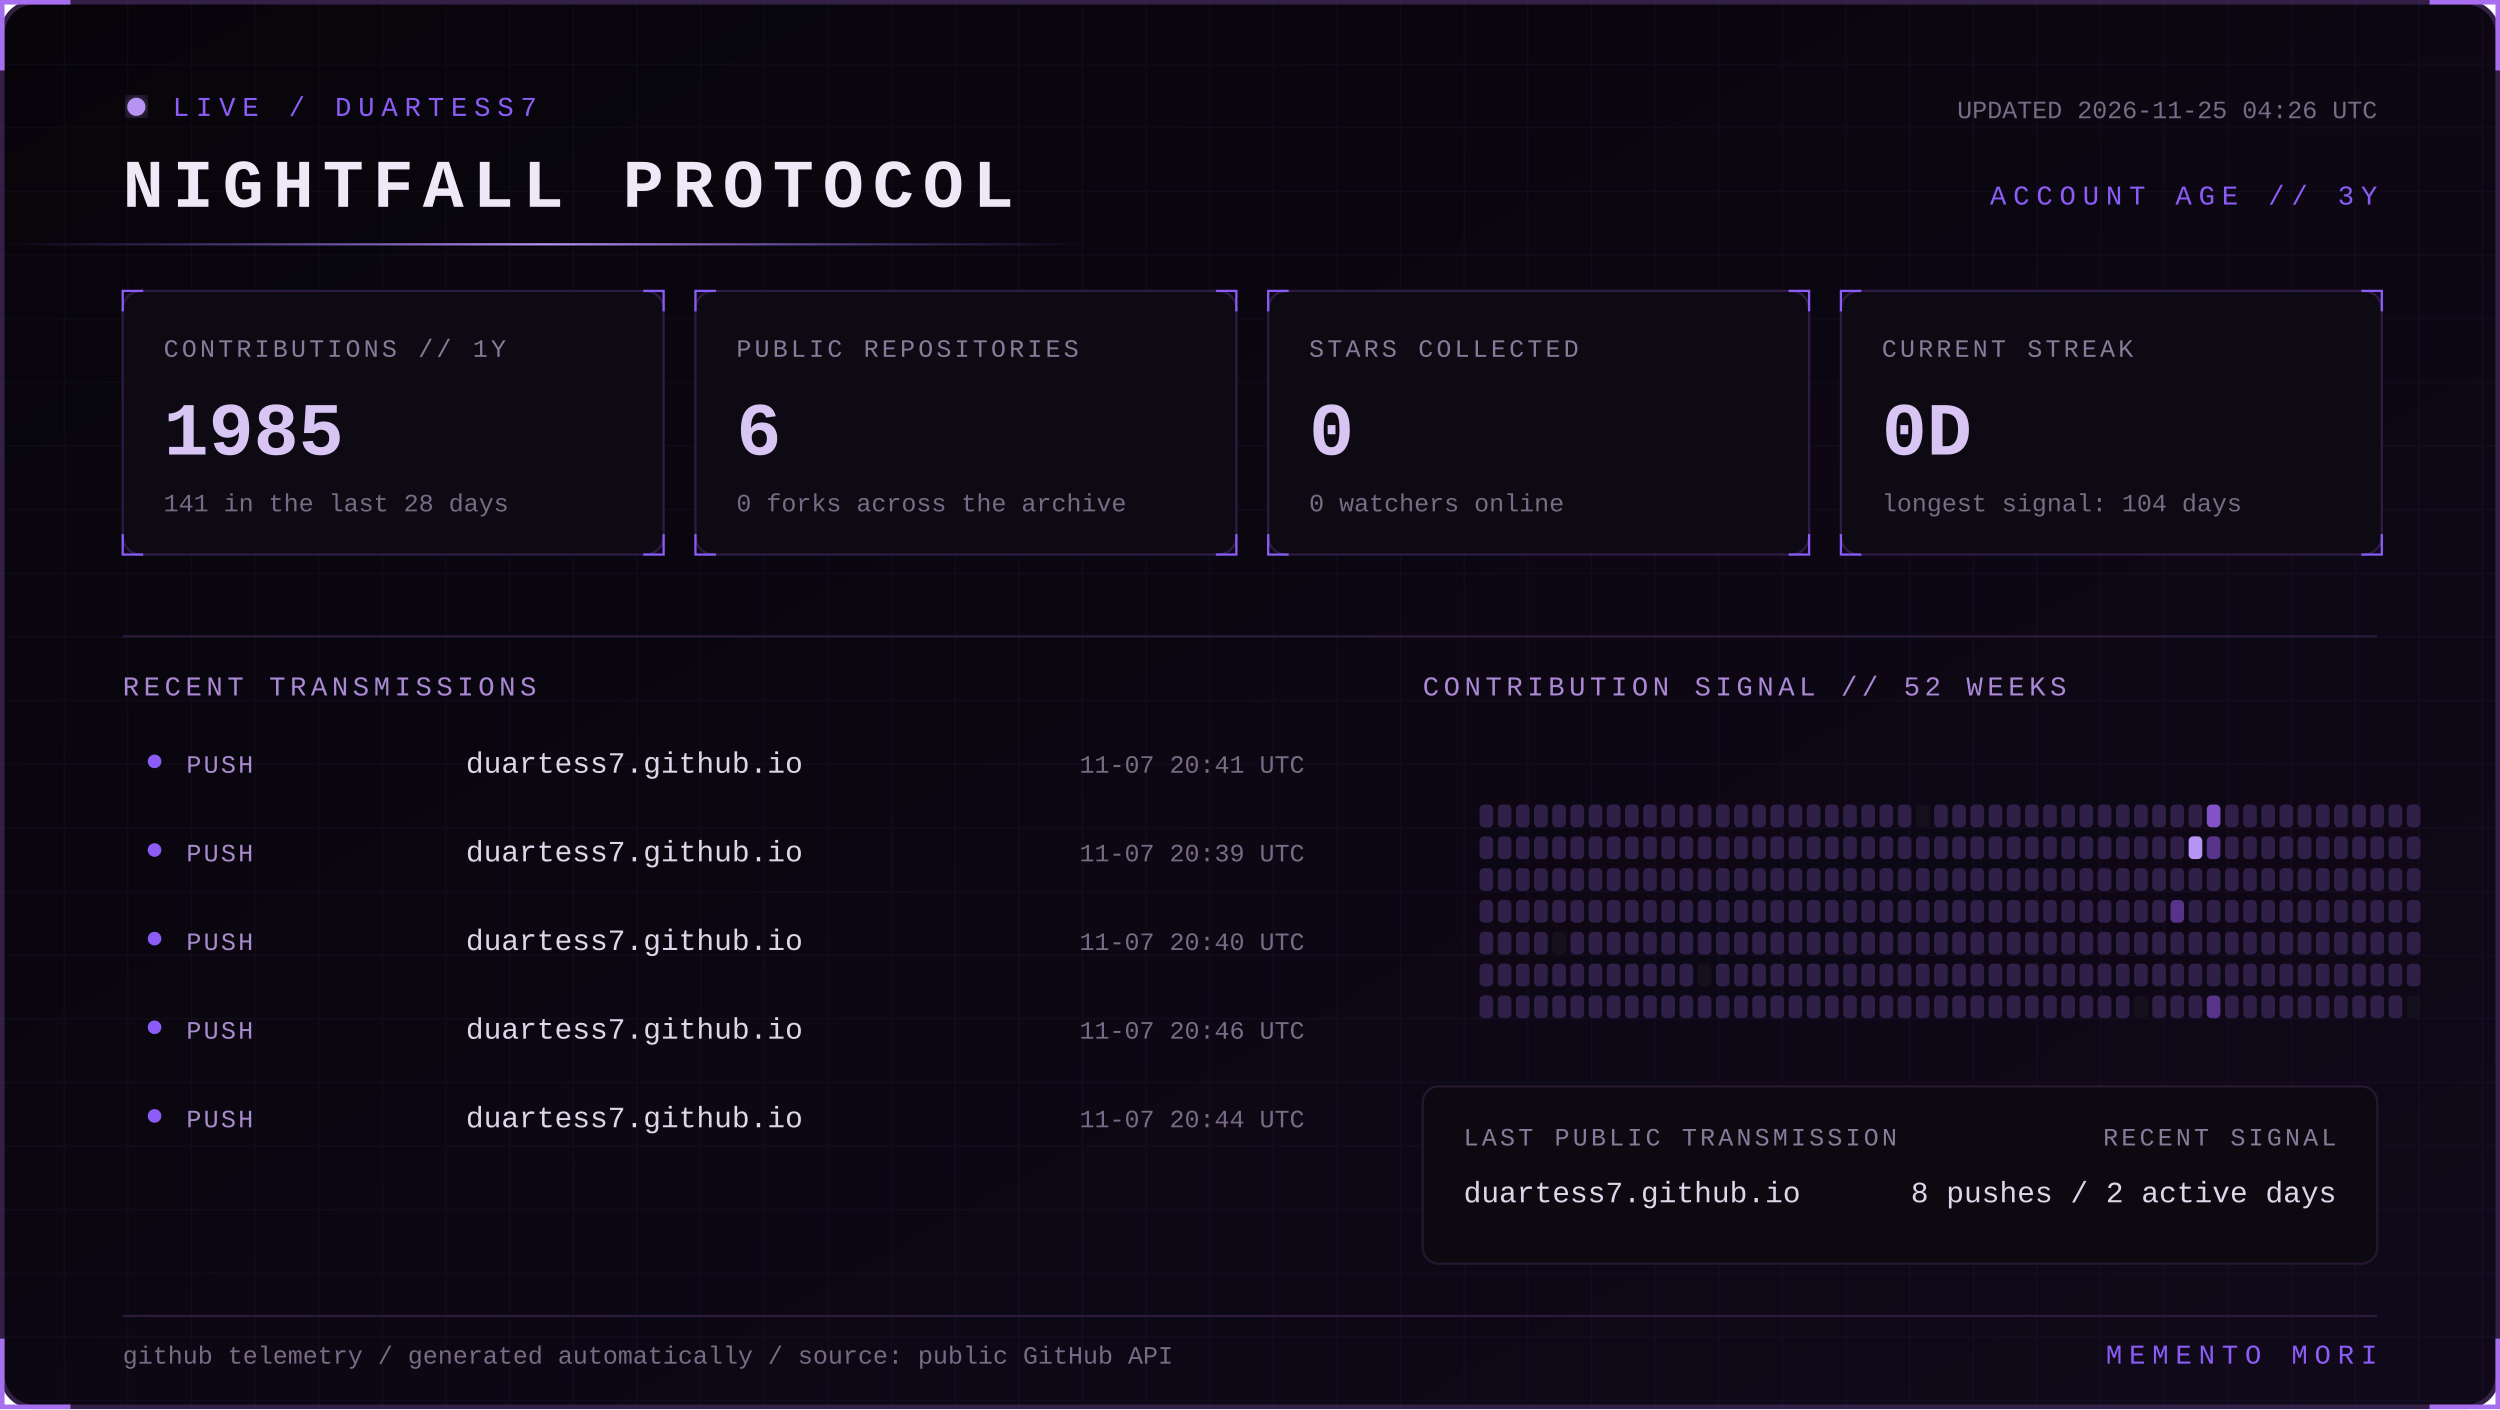
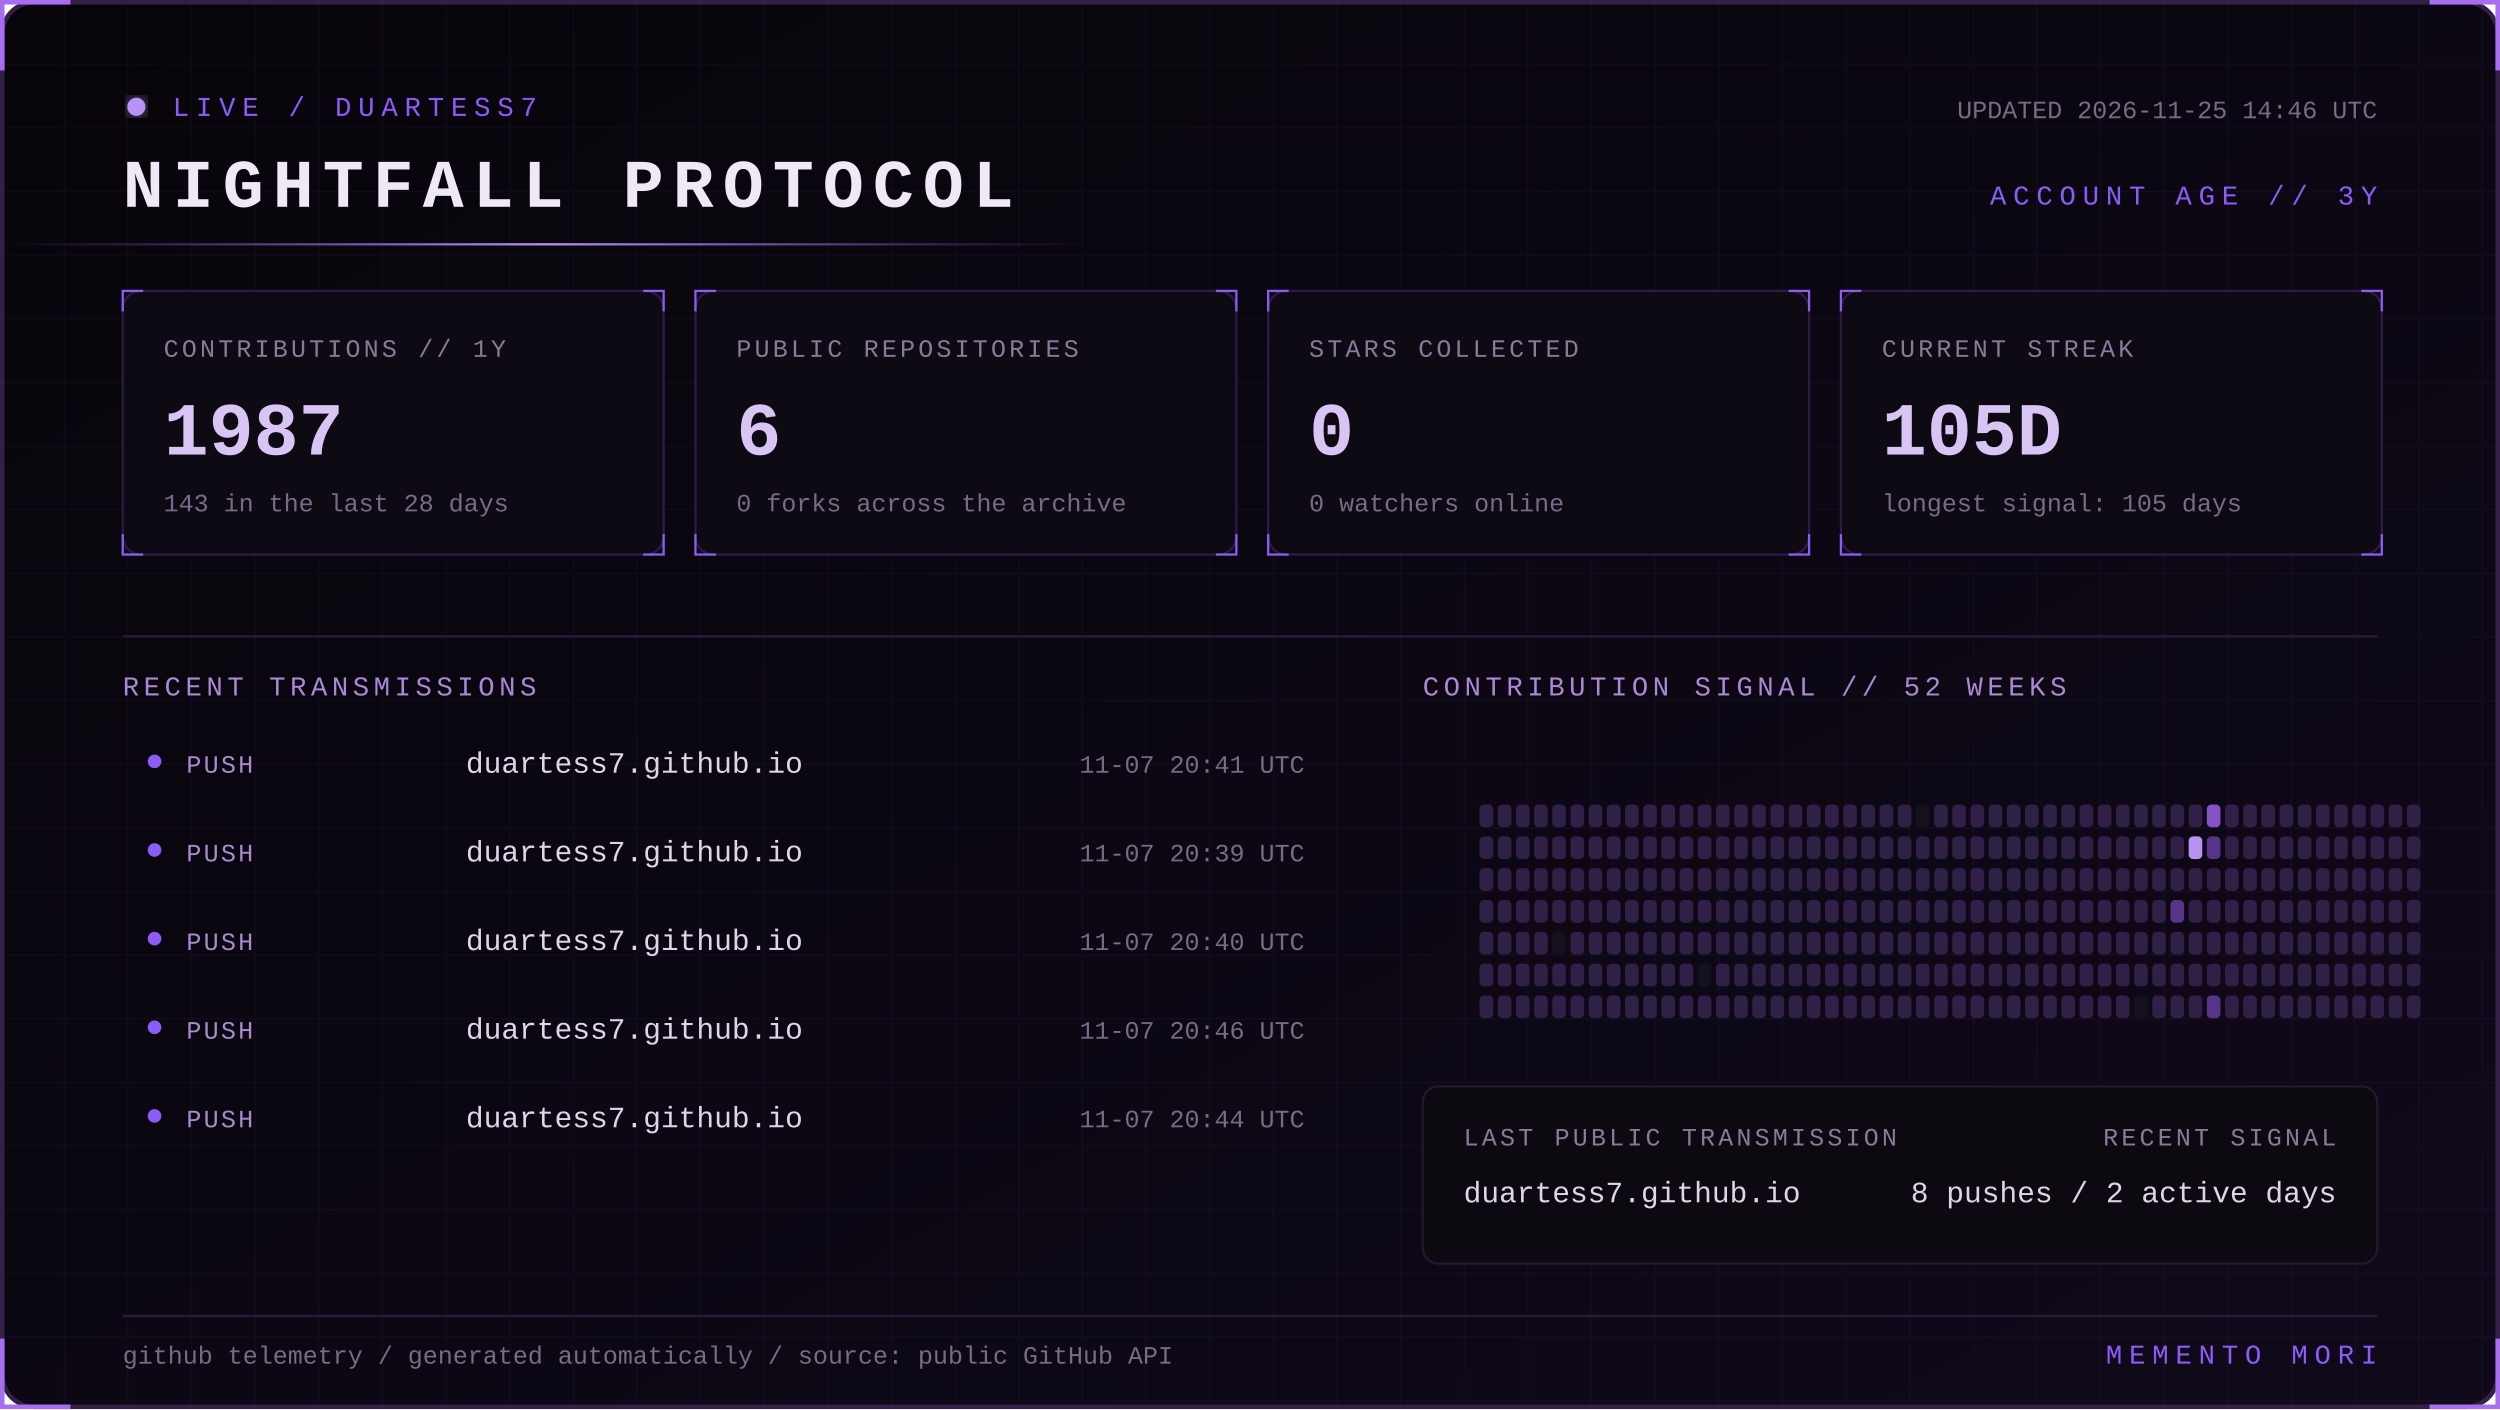
<svg xmlns="http://www.w3.org/2000/svg" width="1100" height="620" viewBox="0 0 1100 620" role="img" aria-labelledby="title desc">
  <defs>
    <linearGradient id="bg" x1="0" y1="0" x2="1" y2="1">
      <stop stop-color="#07050a" />
      <stop offset="1" stop-color="#10091a" />
    </linearGradient>
    <linearGradient id="beam">
      <stop stop-color="#8b5cf6" stop-opacity="0" />
      <stop offset=".5" stop-color="#b794f4" />
      <stop offset="1" stop-color="#8b5cf6" stop-opacity="0" />
    </linearGradient>
    <filter id="glow">
      <feGaussianBlur stdDeviation="4" result="b" />
      <feMerge>
        <feMergeNode in="b" />
        <feMergeNode in="SourceGraphic" />
      </feMerge>
    </filter>
    <pattern id="grid" width="28" height="28" patternUnits="userSpaceOnUse">
      <path d="M28 0H0V28" fill="none" stroke="#8b5cf6" stroke-opacity=".055" />
    </pattern>
    <style>
      text { font-family: Consolas, 'Courier New', monospace; }
      .kicker { fill:#8b5cf6; font-size:12px; letter-spacing:3px; }
      .title { fill:#eee8f7; font-size:30px; font-weight:700; letter-spacing:4px; }
      .label { fill:#887a99; font-size:11px; letter-spacing:1.4px; }
      .value { fill:#d8c5f4; font-size:33px; font-weight:700; }
      .detail,.pct { fill:#776b85; font-size:11px; }
      .section { fill:#aa88d4; font-size:12px; letter-spacing:2px; }
      .lang { fill:#ded5e8; font-size:13px; }
      .event { fill:#a98bce; font-size:11px; letter-spacing:1px; }
      .scan { animation:scan 5s linear infinite; }
      .blink { animation:blink 1.6s step-end infinite; }
      @keyframes scan { from { transform:translateX(-500px) } to { transform:translateX(1100px) } }
      @keyframes blink { 50% { opacity:.25 } }
    </style>
  </defs>
  <rect x="1" y="1" width="1098" height="618" rx="14" fill="url(#bg)" stroke="#342047" stroke-width="2" />
  <rect x="1" y="1" width="1098" height="618" rx="14" fill="url(#grid)" />
  <path d="M31 1H1v30 M1069 1h30v30 M1099 589v30h-30 M31 619H1v-30" stroke="#a76ff0" stroke-width="2" fill="none" />
  <g transform="translate(54 42)">
    <circle cx="6" cy="5" r="4" fill="#b794f4" filter="url(#glow)" class="blink" />
    <text x="22" y="9" class="kicker">LIVE / DUARTESS7</text>
    <text y="49" class="title">NIGHTFALL PROTOCOL</text>
-     <text x="992" y="10" text-anchor="end" class="detail">UPDATED 2026-11-25 04:26 UTC</text>
+     <text x="992" y="10" text-anchor="end" class="detail">UPDATED 2026-11-25 14:46 UTC</text>
    <text x="992" y="48" text-anchor="end" class="kicker">ACCOUNT AGE // 3Y</text>
  </g>
  <rect y="107" width="480" height="1" fill="url(#beam)" class="scan" />
  <g transform="translate(54 128)">
    <rect width="238" height="116" rx="8" fill="#0d0a13" stroke="#2d1b43" />
    <path d="M0 9V0h9 M229 0h9v9 M238 107v9h-9 M9 116H0v-9" stroke="#8b5cf6" fill="none" />
    <text x="18" y="29" class="label">CONTRIBUTIONS // 1Y</text>
-     <text x="18" y="72" class="value">1985</text>
-     <text x="18" y="97" class="detail">141 in the last 28 days</text>
+     <text x="18" y="72" class="value">1987</text>
+     <text x="18" y="97" class="detail">143 in the last 28 days</text>
  </g>
  <g transform="translate(306 128)">
    <rect width="238" height="116" rx="8" fill="#0d0a13" stroke="#2d1b43" />
    <path d="M0 9V0h9 M229 0h9v9 M238 107v9h-9 M9 116H0v-9" stroke="#8b5cf6" fill="none" />
    <text x="18" y="29" class="label">PUBLIC REPOSITORIES</text>
    <text x="18" y="72" class="value">6</text>
    <text x="18" y="97" class="detail">0 forks across the archive</text>
  </g>
  <g transform="translate(558 128)">
    <rect width="238" height="116" rx="8" fill="#0d0a13" stroke="#2d1b43" />
    <path d="M0 9V0h9 M229 0h9v9 M238 107v9h-9 M9 116H0v-9" stroke="#8b5cf6" fill="none" />
    <text x="18" y="29" class="label">STARS COLLECTED</text>
    <text x="18" y="72" class="value">0</text>
    <text x="18" y="97" class="detail">0 watchers online</text>
  </g>
  <g transform="translate(810 128)">
    <rect width="238" height="116" rx="8" fill="#0d0a13" stroke="#2d1b43" />
    <path d="M0 9V0h9 M229 0h9v9 M238 107v9h-9 M9 116H0v-9" stroke="#8b5cf6" fill="none" />
    <text x="18" y="29" class="label">CURRENT STREAK</text>
-     <text x="18" y="72" class="value">0D</text>
-     <text x="18" y="97" class="detail">longest signal: 104 days</text>
+     <text x="18" y="72" class="value">105D</text>
+     <text x="18" y="97" class="detail">longest signal: 105 days</text>
  </g>
  <path d="M54 280H1046" stroke="#291b39" />
  <text x="54" y="306" class="section">RECENT TRANSMISSIONS</text>
  <text x="626" y="306" class="section">CONTRIBUTION SIGNAL // 52 WEEKS</text>
  <circle cx="68" cy="335" r="3" fill="#8b5cf6" />
  <text x="82" y="340" class="event">PUSH</text>
  <text x="205" y="340" class="lang">duartess7.github.io</text>
  <text x="574" y="340" text-anchor="end" class="pct">11-07 20:41 UTC</text>
  <circle cx="68" cy="374" r="3" fill="#8b5cf6" />
  <text x="82" y="379" class="event">PUSH</text>
  <text x="205" y="379" class="lang">duartess7.github.io</text>
  <text x="574" y="379" text-anchor="end" class="pct">11-07 20:39 UTC</text>
  <circle cx="68" cy="413" r="3" fill="#8b5cf6" />
  <text x="82" y="418" class="event">PUSH</text>
  <text x="205" y="418" class="lang">duartess7.github.io</text>
  <text x="574" y="418" text-anchor="end" class="pct">11-07 20:40 UTC</text>
  <circle cx="68" cy="452" r="3" fill="#8b5cf6" />
  <text x="82" y="457" class="event">PUSH</text>
  <text x="205" y="457" class="lang">duartess7.github.io</text>
  <text x="574" y="457" text-anchor="end" class="pct">11-07 20:46 UTC</text>
  <circle cx="68" cy="491" r="3" fill="#8b5cf6" />
  <text x="82" y="496" class="event">PUSH</text>
  <text x="205" y="496" class="lang">duartess7.github.io</text>
  <text x="574" y="496" text-anchor="end" class="pct">11-07 20:44 UTC</text>
  <g>
    <rect x="651" y="354" width="6" height="10" rx="2" fill="#302047" />
    <rect x="651" y="368" width="6" height="10" rx="2" fill="#302047" />
    <rect x="651" y="382" width="6" height="10" rx="2" fill="#302047" />
    <rect x="651" y="396" width="6" height="10" rx="2" fill="#302047" />
    <rect x="651" y="410" width="6" height="10" rx="2" fill="#302047" />
    <rect x="651" y="424" width="6" height="10" rx="2" fill="#302047" />
    <rect x="651" y="438" width="6" height="10" rx="2" fill="#302047" />
    <rect x="659" y="354" width="6" height="10" rx="2" fill="#302047" />
    <rect x="659" y="368" width="6" height="10" rx="2" fill="#302047" />
    <rect x="659" y="382" width="6" height="10" rx="2" fill="#302047" />
    <rect x="659" y="396" width="6" height="10" rx="2" fill="#302047" />
    <rect x="659" y="410" width="6" height="10" rx="2" fill="#302047" />
    <rect x="659" y="424" width="6" height="10" rx="2" fill="#302047" />
    <rect x="659" y="438" width="6" height="10" rx="2" fill="#302047" />
    <rect x="667" y="354" width="6" height="10" rx="2" fill="#302047" />
    <rect x="667" y="368" width="6" height="10" rx="2" fill="#302047" />
    <rect x="667" y="382" width="6" height="10" rx="2" fill="#302047" />
    <rect x="667" y="396" width="6" height="10" rx="2" fill="#302047" />
    <rect x="667" y="410" width="6" height="10" rx="2" fill="#302047" />
    <rect x="667" y="424" width="6" height="10" rx="2" fill="#302047" />
    <rect x="667" y="438" width="6" height="10" rx="2" fill="#302047" />
    <rect x="675" y="354" width="6" height="10" rx="2" fill="#302047" />
    <rect x="675" y="368" width="6" height="10" rx="2" fill="#302047" />
    <rect x="675" y="382" width="6" height="10" rx="2" fill="#302047" />
    <rect x="675" y="396" width="6" height="10" rx="2" fill="#302047" />
    <rect x="675" y="410" width="6" height="10" rx="2" fill="#302047" />
    <rect x="675" y="424" width="6" height="10" rx="2" fill="#302047" />
    <rect x="675" y="438" width="6" height="10" rx="2" fill="#302047" />
    <rect x="683" y="354" width="6" height="10" rx="2" fill="#302047" />
    <rect x="683" y="368" width="6" height="10" rx="2" fill="#302047" />
    <rect x="683" y="382" width="6" height="10" rx="2" fill="#302047" />
    <rect x="683" y="396" width="6" height="10" rx="2" fill="#302047" />
    <rect x="683" y="410" width="6" height="10" rx="2" fill="#15101d" />
    <rect x="683" y="424" width="6" height="10" rx="2" fill="#302047" />
    <rect x="683" y="438" width="6" height="10" rx="2" fill="#302047" />
    <rect x="691" y="354" width="6" height="10" rx="2" fill="#302047" />
    <rect x="691" y="368" width="6" height="10" rx="2" fill="#302047" />
    <rect x="691" y="382" width="6" height="10" rx="2" fill="#302047" />
    <rect x="691" y="396" width="6" height="10" rx="2" fill="#302047" />
    <rect x="691" y="410" width="6" height="10" rx="2" fill="#302047" />
    <rect x="691" y="424" width="6" height="10" rx="2" fill="#302047" />
    <rect x="691" y="438" width="6" height="10" rx="2" fill="#302047" />
    <rect x="699" y="354" width="6" height="10" rx="2" fill="#302047" />
    <rect x="699" y="368" width="6" height="10" rx="2" fill="#302047" />
    <rect x="699" y="382" width="6" height="10" rx="2" fill="#302047" />
    <rect x="699" y="396" width="6" height="10" rx="2" fill="#302047" />
    <rect x="699" y="410" width="6" height="10" rx="2" fill="#302047" />
    <rect x="699" y="424" width="6" height="10" rx="2" fill="#302047" />
    <rect x="699" y="438" width="6" height="10" rx="2" fill="#302047" />
    <rect x="707" y="354" width="6" height="10" rx="2" fill="#302047" />
    <rect x="707" y="368" width="6" height="10" rx="2" fill="#302047" />
    <rect x="707" y="382" width="6" height="10" rx="2" fill="#302047" />
    <rect x="707" y="396" width="6" height="10" rx="2" fill="#302047" />
    <rect x="707" y="410" width="6" height="10" rx="2" fill="#302047" />
    <rect x="707" y="424" width="6" height="10" rx="2" fill="#302047" />
    <rect x="707" y="438" width="6" height="10" rx="2" fill="#302047" />
    <rect x="715" y="354" width="6" height="10" rx="2" fill="#302047" />
    <rect x="715" y="368" width="6" height="10" rx="2" fill="#302047" />
    <rect x="715" y="382" width="6" height="10" rx="2" fill="#302047" />
    <rect x="715" y="396" width="6" height="10" rx="2" fill="#302047" />
    <rect x="715" y="410" width="6" height="10" rx="2" fill="#302047" />
    <rect x="715" y="424" width="6" height="10" rx="2" fill="#302047" />
    <rect x="715" y="438" width="6" height="10" rx="2" fill="#302047" />
    <rect x="723" y="354" width="6" height="10" rx="2" fill="#302047" />
    <rect x="723" y="368" width="6" height="10" rx="2" fill="#302047" />
    <rect x="723" y="382" width="6" height="10" rx="2" fill="#302047" />
    <rect x="723" y="396" width="6" height="10" rx="2" fill="#302047" />
    <rect x="723" y="410" width="6" height="10" rx="2" fill="#302047" />
    <rect x="723" y="424" width="6" height="10" rx="2" fill="#302047" />
    <rect x="723" y="438" width="6" height="10" rx="2" fill="#302047" />
    <rect x="731" y="354" width="6" height="10" rx="2" fill="#302047" />
    <rect x="731" y="368" width="6" height="10" rx="2" fill="#302047" />
    <rect x="731" y="382" width="6" height="10" rx="2" fill="#302047" />
    <rect x="731" y="396" width="6" height="10" rx="2" fill="#302047" />
    <rect x="731" y="410" width="6" height="10" rx="2" fill="#302047" />
    <rect x="731" y="424" width="6" height="10" rx="2" fill="#302047" />
    <rect x="731" y="438" width="6" height="10" rx="2" fill="#302047" />
    <rect x="739" y="354" width="6" height="10" rx="2" fill="#302047" />
    <rect x="739" y="368" width="6" height="10" rx="2" fill="#302047" />
    <rect x="739" y="382" width="6" height="10" rx="2" fill="#302047" />
    <rect x="739" y="396" width="6" height="10" rx="2" fill="#302047" />
    <rect x="739" y="410" width="6" height="10" rx="2" fill="#302047" />
    <rect x="739" y="424" width="6" height="10" rx="2" fill="#302047" />
    <rect x="739" y="438" width="6" height="10" rx="2" fill="#302047" />
    <rect x="747" y="354" width="6" height="10" rx="2" fill="#302047" />
    <rect x="747" y="368" width="6" height="10" rx="2" fill="#302047" />
    <rect x="747" y="382" width="6" height="10" rx="2" fill="#302047" />
    <rect x="747" y="396" width="6" height="10" rx="2" fill="#302047" />
    <rect x="747" y="410" width="6" height="10" rx="2" fill="#302047" />
    <rect x="747" y="424" width="6" height="10" rx="2" fill="#15101d" />
    <rect x="747" y="438" width="6" height="10" rx="2" fill="#302047" />
    <rect x="755" y="354" width="6" height="10" rx="2" fill="#302047" />
    <rect x="755" y="368" width="6" height="10" rx="2" fill="#302047" />
    <rect x="755" y="382" width="6" height="10" rx="2" fill="#302047" />
    <rect x="755" y="396" width="6" height="10" rx="2" fill="#302047" />
    <rect x="755" y="410" width="6" height="10" rx="2" fill="#302047" />
    <rect x="755" y="424" width="6" height="10" rx="2" fill="#302047" />
    <rect x="755" y="438" width="6" height="10" rx="2" fill="#302047" />
    <rect x="763" y="354" width="6" height="10" rx="2" fill="#302047" />
    <rect x="763" y="368" width="6" height="10" rx="2" fill="#302047" />
    <rect x="763" y="382" width="6" height="10" rx="2" fill="#302047" />
    <rect x="763" y="396" width="6" height="10" rx="2" fill="#302047" />
    <rect x="763" y="410" width="6" height="10" rx="2" fill="#302047" />
    <rect x="763" y="424" width="6" height="10" rx="2" fill="#302047" />
    <rect x="763" y="438" width="6" height="10" rx="2" fill="#302047" />
    <rect x="771" y="354" width="6" height="10" rx="2" fill="#302047" />
    <rect x="771" y="368" width="6" height="10" rx="2" fill="#302047" />
    <rect x="771" y="382" width="6" height="10" rx="2" fill="#302047" />
    <rect x="771" y="396" width="6" height="10" rx="2" fill="#302047" />
    <rect x="771" y="410" width="6" height="10" rx="2" fill="#302047" />
    <rect x="771" y="424" width="6" height="10" rx="2" fill="#302047" />
    <rect x="771" y="438" width="6" height="10" rx="2" fill="#302047" />
    <rect x="779" y="354" width="6" height="10" rx="2" fill="#302047" />
    <rect x="779" y="368" width="6" height="10" rx="2" fill="#302047" />
    <rect x="779" y="382" width="6" height="10" rx="2" fill="#302047" />
    <rect x="779" y="396" width="6" height="10" rx="2" fill="#302047" />
    <rect x="779" y="410" width="6" height="10" rx="2" fill="#302047" />
    <rect x="779" y="424" width="6" height="10" rx="2" fill="#302047" />
    <rect x="779" y="438" width="6" height="10" rx="2" fill="#302047" />
    <rect x="787" y="354" width="6" height="10" rx="2" fill="#302047" />
    <rect x="787" y="368" width="6" height="10" rx="2" fill="#302047" />
    <rect x="787" y="382" width="6" height="10" rx="2" fill="#302047" />
    <rect x="787" y="396" width="6" height="10" rx="2" fill="#302047" />
    <rect x="787" y="410" width="6" height="10" rx="2" fill="#302047" />
    <rect x="787" y="424" width="6" height="10" rx="2" fill="#302047" />
    <rect x="787" y="438" width="6" height="10" rx="2" fill="#302047" />
    <rect x="795" y="354" width="6" height="10" rx="2" fill="#302047" />
    <rect x="795" y="368" width="6" height="10" rx="2" fill="#302047" />
    <rect x="795" y="382" width="6" height="10" rx="2" fill="#302047" />
    <rect x="795" y="396" width="6" height="10" rx="2" fill="#302047" />
    <rect x="795" y="410" width="6" height="10" rx="2" fill="#302047" />
    <rect x="795" y="424" width="6" height="10" rx="2" fill="#302047" />
    <rect x="795" y="438" width="6" height="10" rx="2" fill="#302047" />
    <rect x="803" y="354" width="6" height="10" rx="2" fill="#302047" />
    <rect x="803" y="368" width="6" height="10" rx="2" fill="#302047" />
    <rect x="803" y="382" width="6" height="10" rx="2" fill="#302047" />
    <rect x="803" y="396" width="6" height="10" rx="2" fill="#302047" />
    <rect x="803" y="410" width="6" height="10" rx="2" fill="#302047" />
    <rect x="803" y="424" width="6" height="10" rx="2" fill="#302047" />
    <rect x="803" y="438" width="6" height="10" rx="2" fill="#302047" />
    <rect x="811" y="354" width="6" height="10" rx="2" fill="#302047" />
    <rect x="811" y="368" width="6" height="10" rx="2" fill="#302047" />
    <rect x="811" y="382" width="6" height="10" rx="2" fill="#302047" />
    <rect x="811" y="396" width="6" height="10" rx="2" fill="#302047" />
    <rect x="811" y="410" width="6" height="10" rx="2" fill="#302047" />
    <rect x="811" y="424" width="6" height="10" rx="2" fill="#302047" />
    <rect x="811" y="438" width="6" height="10" rx="2" fill="#302047" />
    <rect x="819" y="354" width="6" height="10" rx="2" fill="#302047" />
    <rect x="819" y="368" width="6" height="10" rx="2" fill="#302047" />
    <rect x="819" y="382" width="6" height="10" rx="2" fill="#302047" />
    <rect x="819" y="396" width="6" height="10" rx="2" fill="#302047" />
    <rect x="819" y="410" width="6" height="10" rx="2" fill="#302047" />
    <rect x="819" y="424" width="6" height="10" rx="2" fill="#302047" />
    <rect x="819" y="438" width="6" height="10" rx="2" fill="#302047" />
    <rect x="827" y="354" width="6" height="10" rx="2" fill="#302047" />
    <rect x="827" y="368" width="6" height="10" rx="2" fill="#302047" />
    <rect x="827" y="382" width="6" height="10" rx="2" fill="#302047" />
    <rect x="827" y="396" width="6" height="10" rx="2" fill="#302047" />
    <rect x="827" y="410" width="6" height="10" rx="2" fill="#302047" />
    <rect x="827" y="424" width="6" height="10" rx="2" fill="#302047" />
    <rect x="827" y="438" width="6" height="10" rx="2" fill="#302047" />
    <rect x="835" y="354" width="6" height="10" rx="2" fill="#302047" />
    <rect x="835" y="368" width="6" height="10" rx="2" fill="#302047" />
    <rect x="835" y="382" width="6" height="10" rx="2" fill="#302047" />
    <rect x="835" y="396" width="6" height="10" rx="2" fill="#302047" />
    <rect x="835" y="410" width="6" height="10" rx="2" fill="#302047" />
    <rect x="835" y="424" width="6" height="10" rx="2" fill="#302047" />
    <rect x="835" y="438" width="6" height="10" rx="2" fill="#302047" />
    <rect x="843" y="354" width="6" height="10" rx="2" fill="#15101d" />
    <rect x="843" y="368" width="6" height="10" rx="2" fill="#302047" />
    <rect x="843" y="382" width="6" height="10" rx="2" fill="#302047" />
    <rect x="843" y="396" width="6" height="10" rx="2" fill="#302047" />
    <rect x="843" y="410" width="6" height="10" rx="2" fill="#302047" />
    <rect x="843" y="424" width="6" height="10" rx="2" fill="#302047" />
    <rect x="843" y="438" width="6" height="10" rx="2" fill="#302047" />
    <rect x="851" y="354" width="6" height="10" rx="2" fill="#302047" />
    <rect x="851" y="368" width="6" height="10" rx="2" fill="#302047" />
    <rect x="851" y="382" width="6" height="10" rx="2" fill="#302047" />
    <rect x="851" y="396" width="6" height="10" rx="2" fill="#302047" />
    <rect x="851" y="410" width="6" height="10" rx="2" fill="#302047" />
    <rect x="851" y="424" width="6" height="10" rx="2" fill="#302047" />
    <rect x="851" y="438" width="6" height="10" rx="2" fill="#302047" />
    <rect x="859" y="354" width="6" height="10" rx="2" fill="#302047" />
    <rect x="859" y="368" width="6" height="10" rx="2" fill="#302047" />
    <rect x="859" y="382" width="6" height="10" rx="2" fill="#302047" />
    <rect x="859" y="396" width="6" height="10" rx="2" fill="#302047" />
    <rect x="859" y="410" width="6" height="10" rx="2" fill="#302047" />
    <rect x="859" y="424" width="6" height="10" rx="2" fill="#302047" />
    <rect x="859" y="438" width="6" height="10" rx="2" fill="#302047" />
    <rect x="867" y="354" width="6" height="10" rx="2" fill="#302047" />
    <rect x="867" y="368" width="6" height="10" rx="2" fill="#302047" />
    <rect x="867" y="382" width="6" height="10" rx="2" fill="#302047" />
    <rect x="867" y="396" width="6" height="10" rx="2" fill="#302047" />
    <rect x="867" y="410" width="6" height="10" rx="2" fill="#302047" />
    <rect x="867" y="424" width="6" height="10" rx="2" fill="#302047" />
    <rect x="867" y="438" width="6" height="10" rx="2" fill="#302047" />
    <rect x="875" y="354" width="6" height="10" rx="2" fill="#302047" />
    <rect x="875" y="368" width="6" height="10" rx="2" fill="#302047" />
    <rect x="875" y="382" width="6" height="10" rx="2" fill="#302047" />
    <rect x="875" y="396" width="6" height="10" rx="2" fill="#302047" />
    <rect x="875" y="410" width="6" height="10" rx="2" fill="#302047" />
    <rect x="875" y="424" width="6" height="10" rx="2" fill="#302047" />
    <rect x="875" y="438" width="6" height="10" rx="2" fill="#302047" />
    <rect x="883" y="354" width="6" height="10" rx="2" fill="#302047" />
    <rect x="883" y="368" width="6" height="10" rx="2" fill="#302047" />
    <rect x="883" y="382" width="6" height="10" rx="2" fill="#302047" />
    <rect x="883" y="396" width="6" height="10" rx="2" fill="#302047" />
    <rect x="883" y="410" width="6" height="10" rx="2" fill="#302047" />
    <rect x="883" y="424" width="6" height="10" rx="2" fill="#302047" />
    <rect x="883" y="438" width="6" height="10" rx="2" fill="#302047" />
    <rect x="891" y="354" width="6" height="10" rx="2" fill="#302047" />
    <rect x="891" y="368" width="6" height="10" rx="2" fill="#302047" />
    <rect x="891" y="382" width="6" height="10" rx="2" fill="#302047" />
    <rect x="891" y="396" width="6" height="10" rx="2" fill="#302047" />
    <rect x="891" y="410" width="6" height="10" rx="2" fill="#302047" />
    <rect x="891" y="424" width="6" height="10" rx="2" fill="#302047" />
    <rect x="891" y="438" width="6" height="10" rx="2" fill="#302047" />
    <rect x="899" y="354" width="6" height="10" rx="2" fill="#302047" />
    <rect x="899" y="368" width="6" height="10" rx="2" fill="#302047" />
    <rect x="899" y="382" width="6" height="10" rx="2" fill="#302047" />
    <rect x="899" y="396" width="6" height="10" rx="2" fill="#302047" />
    <rect x="899" y="410" width="6" height="10" rx="2" fill="#302047" />
    <rect x="899" y="424" width="6" height="10" rx="2" fill="#302047" />
    <rect x="899" y="438" width="6" height="10" rx="2" fill="#302047" />
    <rect x="907" y="354" width="6" height="10" rx="2" fill="#302047" />
    <rect x="907" y="368" width="6" height="10" rx="2" fill="#302047" />
    <rect x="907" y="382" width="6" height="10" rx="2" fill="#302047" />
    <rect x="907" y="396" width="6" height="10" rx="2" fill="#302047" />
    <rect x="907" y="410" width="6" height="10" rx="2" fill="#302047" />
    <rect x="907" y="424" width="6" height="10" rx="2" fill="#302047" />
    <rect x="907" y="438" width="6" height="10" rx="2" fill="#302047" />
    <rect x="915" y="354" width="6" height="10" rx="2" fill="#302047" />
    <rect x="915" y="368" width="6" height="10" rx="2" fill="#302047" />
    <rect x="915" y="382" width="6" height="10" rx="2" fill="#302047" />
    <rect x="915" y="396" width="6" height="10" rx="2" fill="#302047" />
    <rect x="915" y="410" width="6" height="10" rx="2" fill="#302047" />
    <rect x="915" y="424" width="6" height="10" rx="2" fill="#302047" />
    <rect x="915" y="438" width="6" height="10" rx="2" fill="#302047" />
    <rect x="923" y="354" width="6" height="10" rx="2" fill="#302047" />
    <rect x="923" y="368" width="6" height="10" rx="2" fill="#302047" />
    <rect x="923" y="382" width="6" height="10" rx="2" fill="#302047" />
    <rect x="923" y="396" width="6" height="10" rx="2" fill="#302047" />
    <rect x="923" y="410" width="6" height="10" rx="2" fill="#302047" />
    <rect x="923" y="424" width="6" height="10" rx="2" fill="#302047" />
    <rect x="923" y="438" width="6" height="10" rx="2" fill="#302047" />
    <rect x="931" y="354" width="6" height="10" rx="2" fill="#302047" />
    <rect x="931" y="368" width="6" height="10" rx="2" fill="#302047" />
    <rect x="931" y="382" width="6" height="10" rx="2" fill="#302047" />
    <rect x="931" y="396" width="6" height="10" rx="2" fill="#302047" />
    <rect x="931" y="410" width="6" height="10" rx="2" fill="#302047" />
    <rect x="931" y="424" width="6" height="10" rx="2" fill="#302047" />
    <rect x="931" y="438" width="6" height="10" rx="2" fill="#302047" />
    <rect x="939" y="354" width="6" height="10" rx="2" fill="#302047" />
    <rect x="939" y="368" width="6" height="10" rx="2" fill="#302047" />
    <rect x="939" y="382" width="6" height="10" rx="2" fill="#302047" />
    <rect x="939" y="396" width="6" height="10" rx="2" fill="#302047" />
    <rect x="939" y="410" width="6" height="10" rx="2" fill="#302047" />
    <rect x="939" y="424" width="6" height="10" rx="2" fill="#302047" />
    <rect x="939" y="438" width="6" height="10" rx="2" fill="#15101d" />
    <rect x="947" y="354" width="6" height="10" rx="2" fill="#302047" />
    <rect x="947" y="368" width="6" height="10" rx="2" fill="#302047" />
    <rect x="947" y="382" width="6" height="10" rx="2" fill="#302047" />
    <rect x="947" y="396" width="6" height="10" rx="2" fill="#302047" />
    <rect x="947" y="410" width="6" height="10" rx="2" fill="#302047" />
    <rect x="947" y="424" width="6" height="10" rx="2" fill="#302047" />
    <rect x="947" y="438" width="6" height="10" rx="2" fill="#302047" />
    <rect x="955" y="354" width="6" height="10" rx="2" fill="#302047" />
    <rect x="955" y="368" width="6" height="10" rx="2" fill="#302047" />
    <rect x="955" y="382" width="6" height="10" rx="2" fill="#302047" />
    <rect x="955" y="396" width="6" height="10" rx="2" fill="#57338a" />
    <rect x="955" y="410" width="6" height="10" rx="2" fill="#302047" />
    <rect x="955" y="424" width="6" height="10" rx="2" fill="#302047" />
    <rect x="955" y="438" width="6" height="10" rx="2" fill="#302047" />
    <rect x="963" y="354" width="6" height="10" rx="2" fill="#302047" />
    <rect x="963" y="368" width="6" height="10" rx="2" fill="#b794f4" />
    <rect x="963" y="382" width="6" height="10" rx="2" fill="#302047" />
    <rect x="963" y="396" width="6" height="10" rx="2" fill="#302047" />
    <rect x="963" y="410" width="6" height="10" rx="2" fill="#302047" />
    <rect x="963" y="424" width="6" height="10" rx="2" fill="#302047" />
    <rect x="963" y="438" width="6" height="10" rx="2" fill="#302047" />
    <rect x="971" y="354" width="6" height="10" rx="2" fill="#8452c7" />
    <rect x="971" y="368" width="6" height="10" rx="2" fill="#57338a" />
    <rect x="971" y="382" width="6" height="10" rx="2" fill="#302047" />
    <rect x="971" y="396" width="6" height="10" rx="2" fill="#302047" />
    <rect x="971" y="410" width="6" height="10" rx="2" fill="#302047" />
    <rect x="971" y="424" width="6" height="10" rx="2" fill="#302047" />
    <rect x="971" y="438" width="6" height="10" rx="2" fill="#57338a" />
    <rect x="979" y="354" width="6" height="10" rx="2" fill="#302047" />
    <rect x="979" y="368" width="6" height="10" rx="2" fill="#302047" />
    <rect x="979" y="382" width="6" height="10" rx="2" fill="#302047" />
    <rect x="979" y="396" width="6" height="10" rx="2" fill="#302047" />
    <rect x="979" y="410" width="6" height="10" rx="2" fill="#302047" />
    <rect x="979" y="424" width="6" height="10" rx="2" fill="#302047" />
    <rect x="979" y="438" width="6" height="10" rx="2" fill="#302047" />
    <rect x="987" y="354" width="6" height="10" rx="2" fill="#302047" />
    <rect x="987" y="368" width="6" height="10" rx="2" fill="#302047" />
    <rect x="987" y="382" width="6" height="10" rx="2" fill="#302047" />
    <rect x="987" y="396" width="6" height="10" rx="2" fill="#302047" />
    <rect x="987" y="410" width="6" height="10" rx="2" fill="#302047" />
    <rect x="987" y="424" width="6" height="10" rx="2" fill="#302047" />
    <rect x="987" y="438" width="6" height="10" rx="2" fill="#302047" />
    <rect x="995" y="354" width="6" height="10" rx="2" fill="#302047" />
    <rect x="995" y="368" width="6" height="10" rx="2" fill="#302047" />
    <rect x="995" y="382" width="6" height="10" rx="2" fill="#302047" />
    <rect x="995" y="396" width="6" height="10" rx="2" fill="#302047" />
    <rect x="995" y="410" width="6" height="10" rx="2" fill="#302047" />
    <rect x="995" y="424" width="6" height="10" rx="2" fill="#302047" />
    <rect x="995" y="438" width="6" height="10" rx="2" fill="#302047" />
    <rect x="1003" y="354" width="6" height="10" rx="2" fill="#302047" />
    <rect x="1003" y="368" width="6" height="10" rx="2" fill="#302047" />
    <rect x="1003" y="382" width="6" height="10" rx="2" fill="#302047" />
    <rect x="1003" y="396" width="6" height="10" rx="2" fill="#302047" />
    <rect x="1003" y="410" width="6" height="10" rx="2" fill="#302047" />
    <rect x="1003" y="424" width="6" height="10" rx="2" fill="#302047" />
    <rect x="1003" y="438" width="6" height="10" rx="2" fill="#302047" />
    <rect x="1011" y="354" width="6" height="10" rx="2" fill="#302047" />
    <rect x="1011" y="368" width="6" height="10" rx="2" fill="#302047" />
    <rect x="1011" y="382" width="6" height="10" rx="2" fill="#302047" />
    <rect x="1011" y="396" width="6" height="10" rx="2" fill="#302047" />
    <rect x="1011" y="410" width="6" height="10" rx="2" fill="#302047" />
    <rect x="1011" y="424" width="6" height="10" rx="2" fill="#302047" />
    <rect x="1011" y="438" width="6" height="10" rx="2" fill="#302047" />
    <rect x="1019" y="354" width="6" height="10" rx="2" fill="#302047" />
    <rect x="1019" y="368" width="6" height="10" rx="2" fill="#302047" />
    <rect x="1019" y="382" width="6" height="10" rx="2" fill="#302047" />
    <rect x="1019" y="396" width="6" height="10" rx="2" fill="#302047" />
    <rect x="1019" y="410" width="6" height="10" rx="2" fill="#302047" />
    <rect x="1019" y="424" width="6" height="10" rx="2" fill="#302047" />
    <rect x="1019" y="438" width="6" height="10" rx="2" fill="#302047" />
    <rect x="1027" y="354" width="6" height="10" rx="2" fill="#302047" />
    <rect x="1027" y="368" width="6" height="10" rx="2" fill="#302047" />
    <rect x="1027" y="382" width="6" height="10" rx="2" fill="#302047" />
    <rect x="1027" y="396" width="6" height="10" rx="2" fill="#302047" />
    <rect x="1027" y="410" width="6" height="10" rx="2" fill="#302047" />
    <rect x="1027" y="424" width="6" height="10" rx="2" fill="#302047" />
    <rect x="1027" y="438" width="6" height="10" rx="2" fill="#302047" />
    <rect x="1035" y="354" width="6" height="10" rx="2" fill="#302047" />
    <rect x="1035" y="368" width="6" height="10" rx="2" fill="#302047" />
    <rect x="1035" y="382" width="6" height="10" rx="2" fill="#302047" />
    <rect x="1035" y="396" width="6" height="10" rx="2" fill="#302047" />
    <rect x="1035" y="410" width="6" height="10" rx="2" fill="#302047" />
    <rect x="1035" y="424" width="6" height="10" rx="2" fill="#302047" />
    <rect x="1035" y="438" width="6" height="10" rx="2" fill="#302047" />
    <rect x="1043" y="354" width="6" height="10" rx="2" fill="#302047" />
    <rect x="1043" y="368" width="6" height="10" rx="2" fill="#302047" />
    <rect x="1043" y="382" width="6" height="10" rx="2" fill="#302047" />
    <rect x="1043" y="396" width="6" height="10" rx="2" fill="#302047" />
    <rect x="1043" y="410" width="6" height="10" rx="2" fill="#302047" />
    <rect x="1043" y="424" width="6" height="10" rx="2" fill="#302047" />
    <rect x="1043" y="438" width="6" height="10" rx="2" fill="#302047" />
    <rect x="1051" y="354" width="6" height="10" rx="2" fill="#302047" />
    <rect x="1051" y="368" width="6" height="10" rx="2" fill="#302047" />
    <rect x="1051" y="382" width="6" height="10" rx="2" fill="#302047" />
    <rect x="1051" y="396" width="6" height="10" rx="2" fill="#302047" />
    <rect x="1051" y="410" width="6" height="10" rx="2" fill="#302047" />
    <rect x="1051" y="424" width="6" height="10" rx="2" fill="#302047" />
    <rect x="1051" y="438" width="6" height="10" rx="2" fill="#302047" />
    <rect x="1059" y="354" width="6" height="10" rx="2" fill="#302047" />
    <rect x="1059" y="368" width="6" height="10" rx="2" fill="#302047" />
    <rect x="1059" y="382" width="6" height="10" rx="2" fill="#302047" />
    <rect x="1059" y="396" width="6" height="10" rx="2" fill="#302047" />
    <rect x="1059" y="410" width="6" height="10" rx="2" fill="#302047" />
    <rect x="1059" y="424" width="6" height="10" rx="2" fill="#302047" />
-     <rect x="1059" y="438" width="6" height="10" rx="2" fill="#15101d" />
+     <rect x="1059" y="438" width="6" height="10" rx="2" fill="#302047" />
  </g>
  <g transform="translate(626 478)">
    <rect width="420" height="78" rx="7" fill="#0c0911" stroke="#24172f" />
    <text x="18" y="26" class="label">LAST PUBLIC TRANSMISSION</text>
    <text x="18" y="51" class="lang">duartess7.github.io</text>
    <text x="402" y="26" text-anchor="end" class="label">RECENT SIGNAL</text>
    <text x="402" y="51" text-anchor="end" class="lang">8 pushes / 2 active days</text>
  </g>
  <path d="M54 579H1046" stroke="#291b39" />
  <text x="54" y="600" class="detail">github telemetry / generated automatically / source: public GitHub API</text>
  <text x="1046" y="600" text-anchor="end" class="kicker">MEMENTO MORI</text>
</svg>
